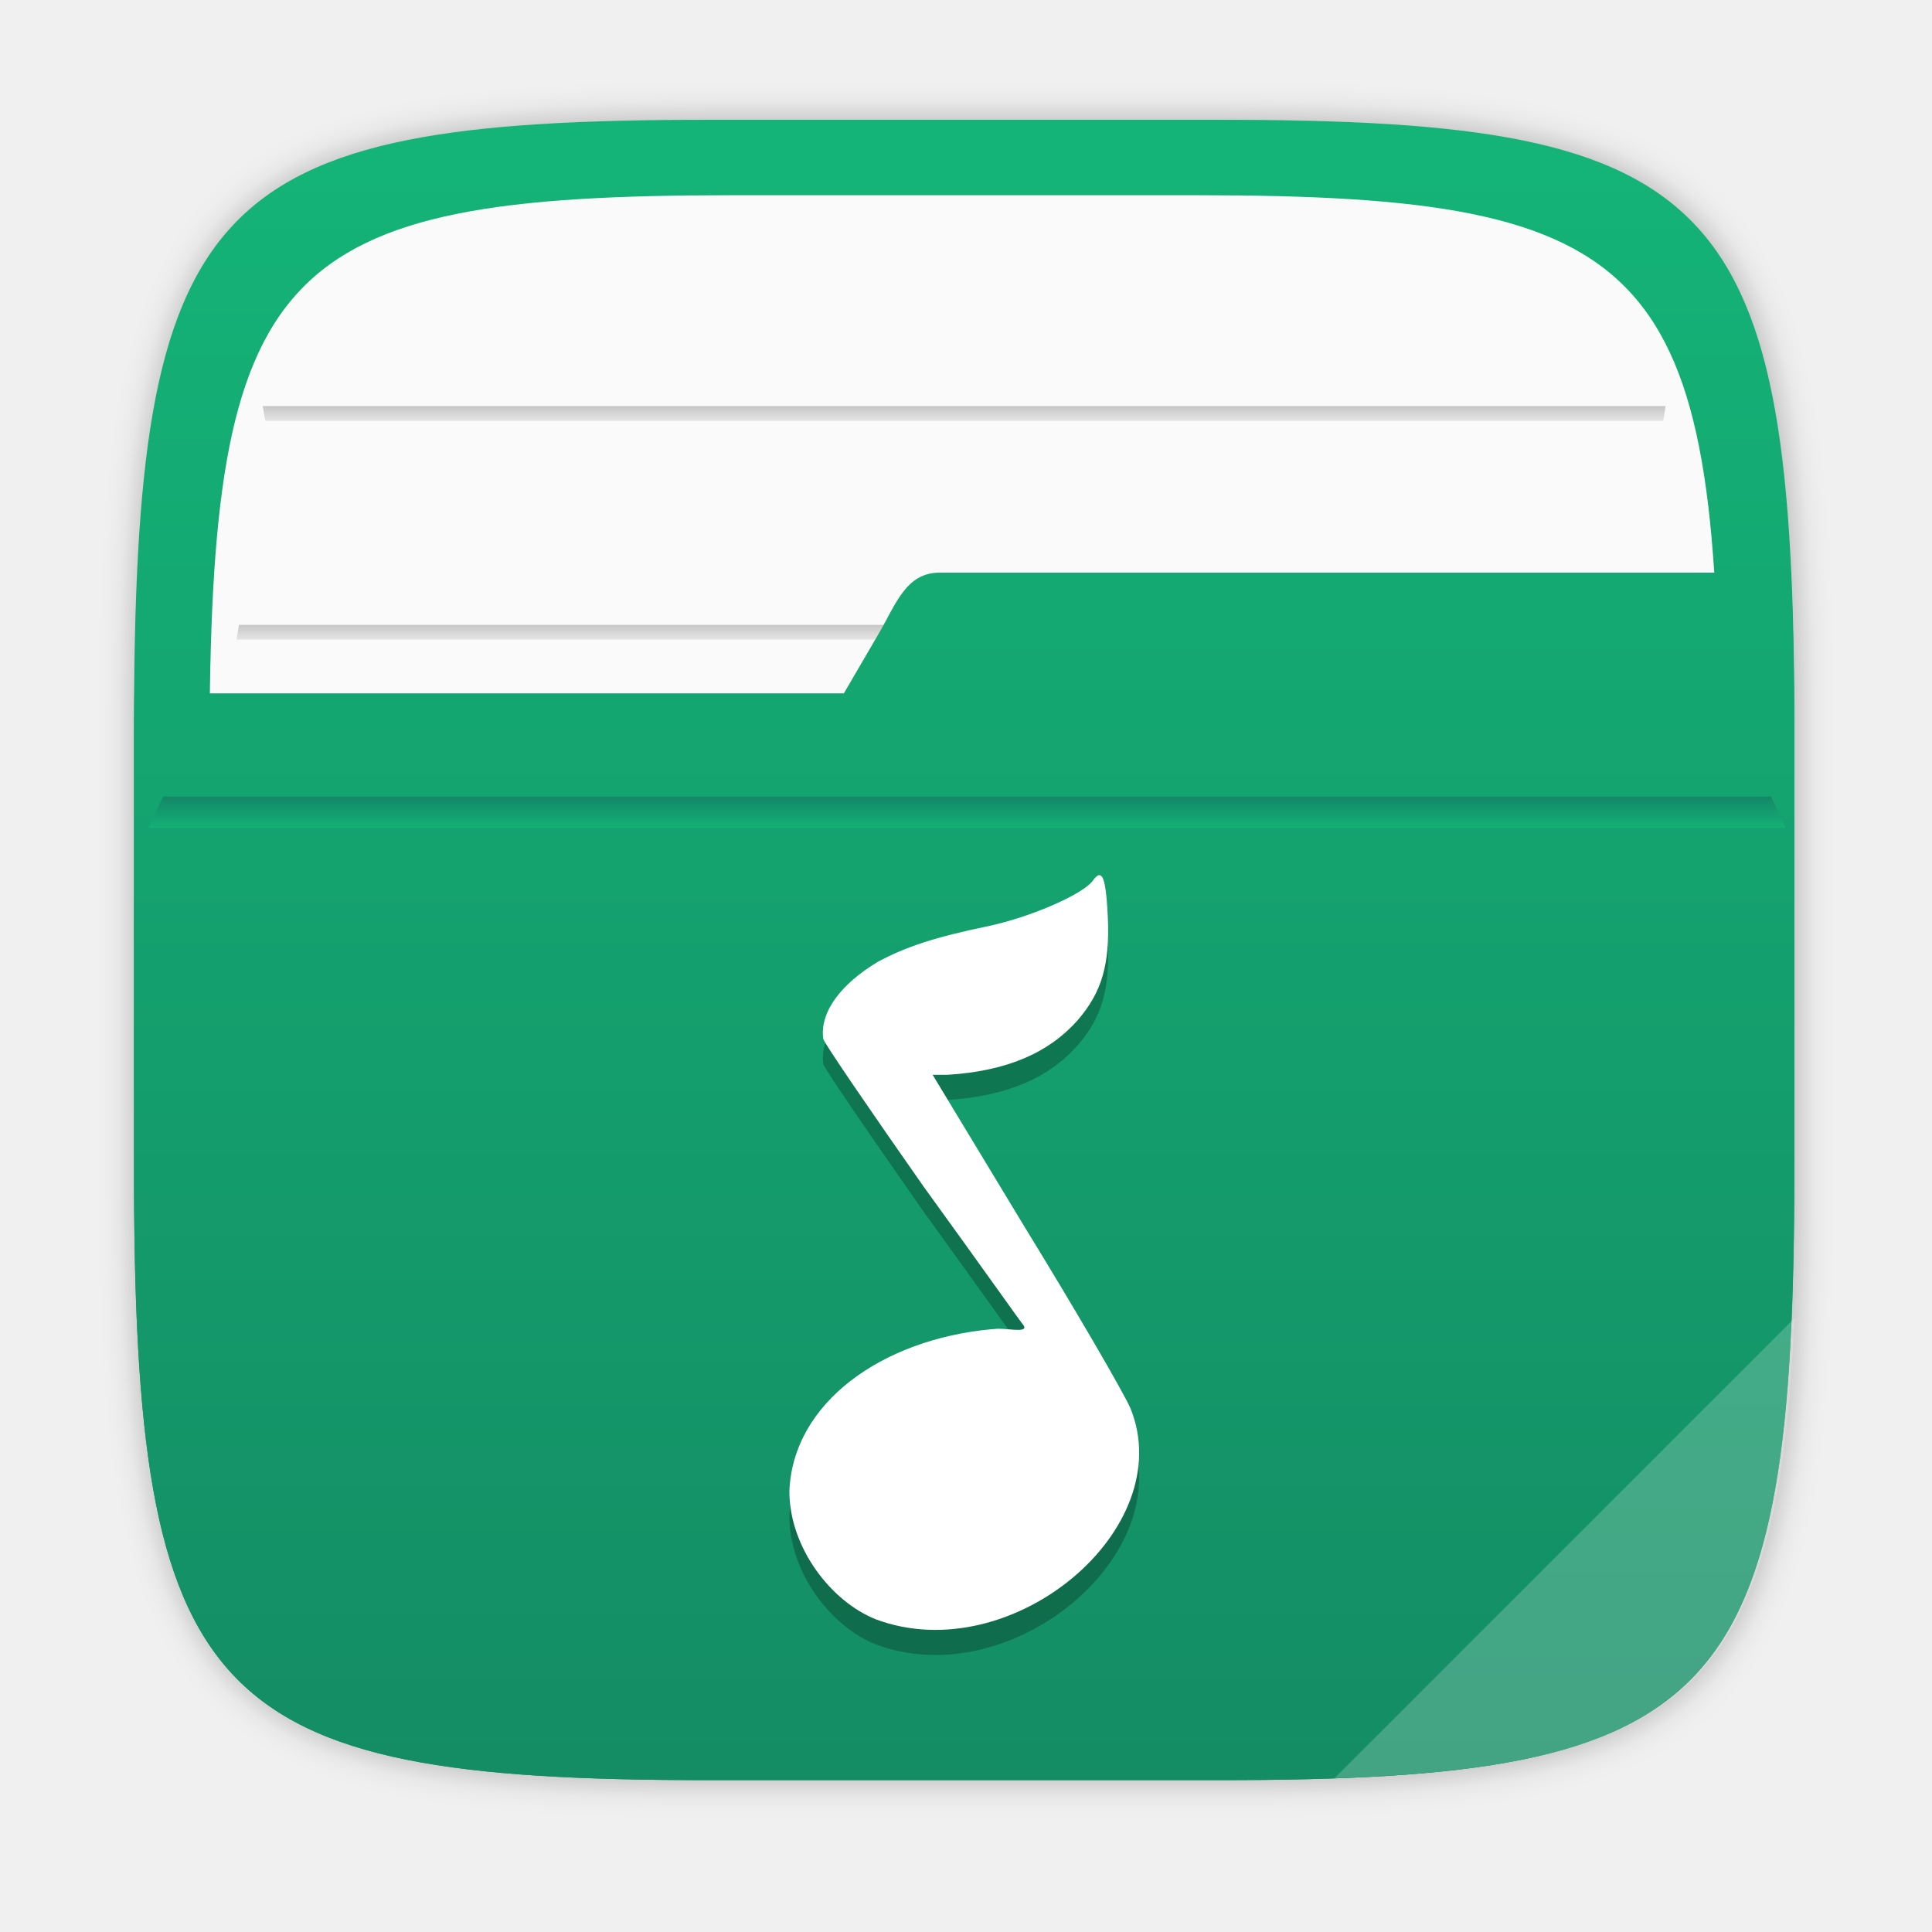
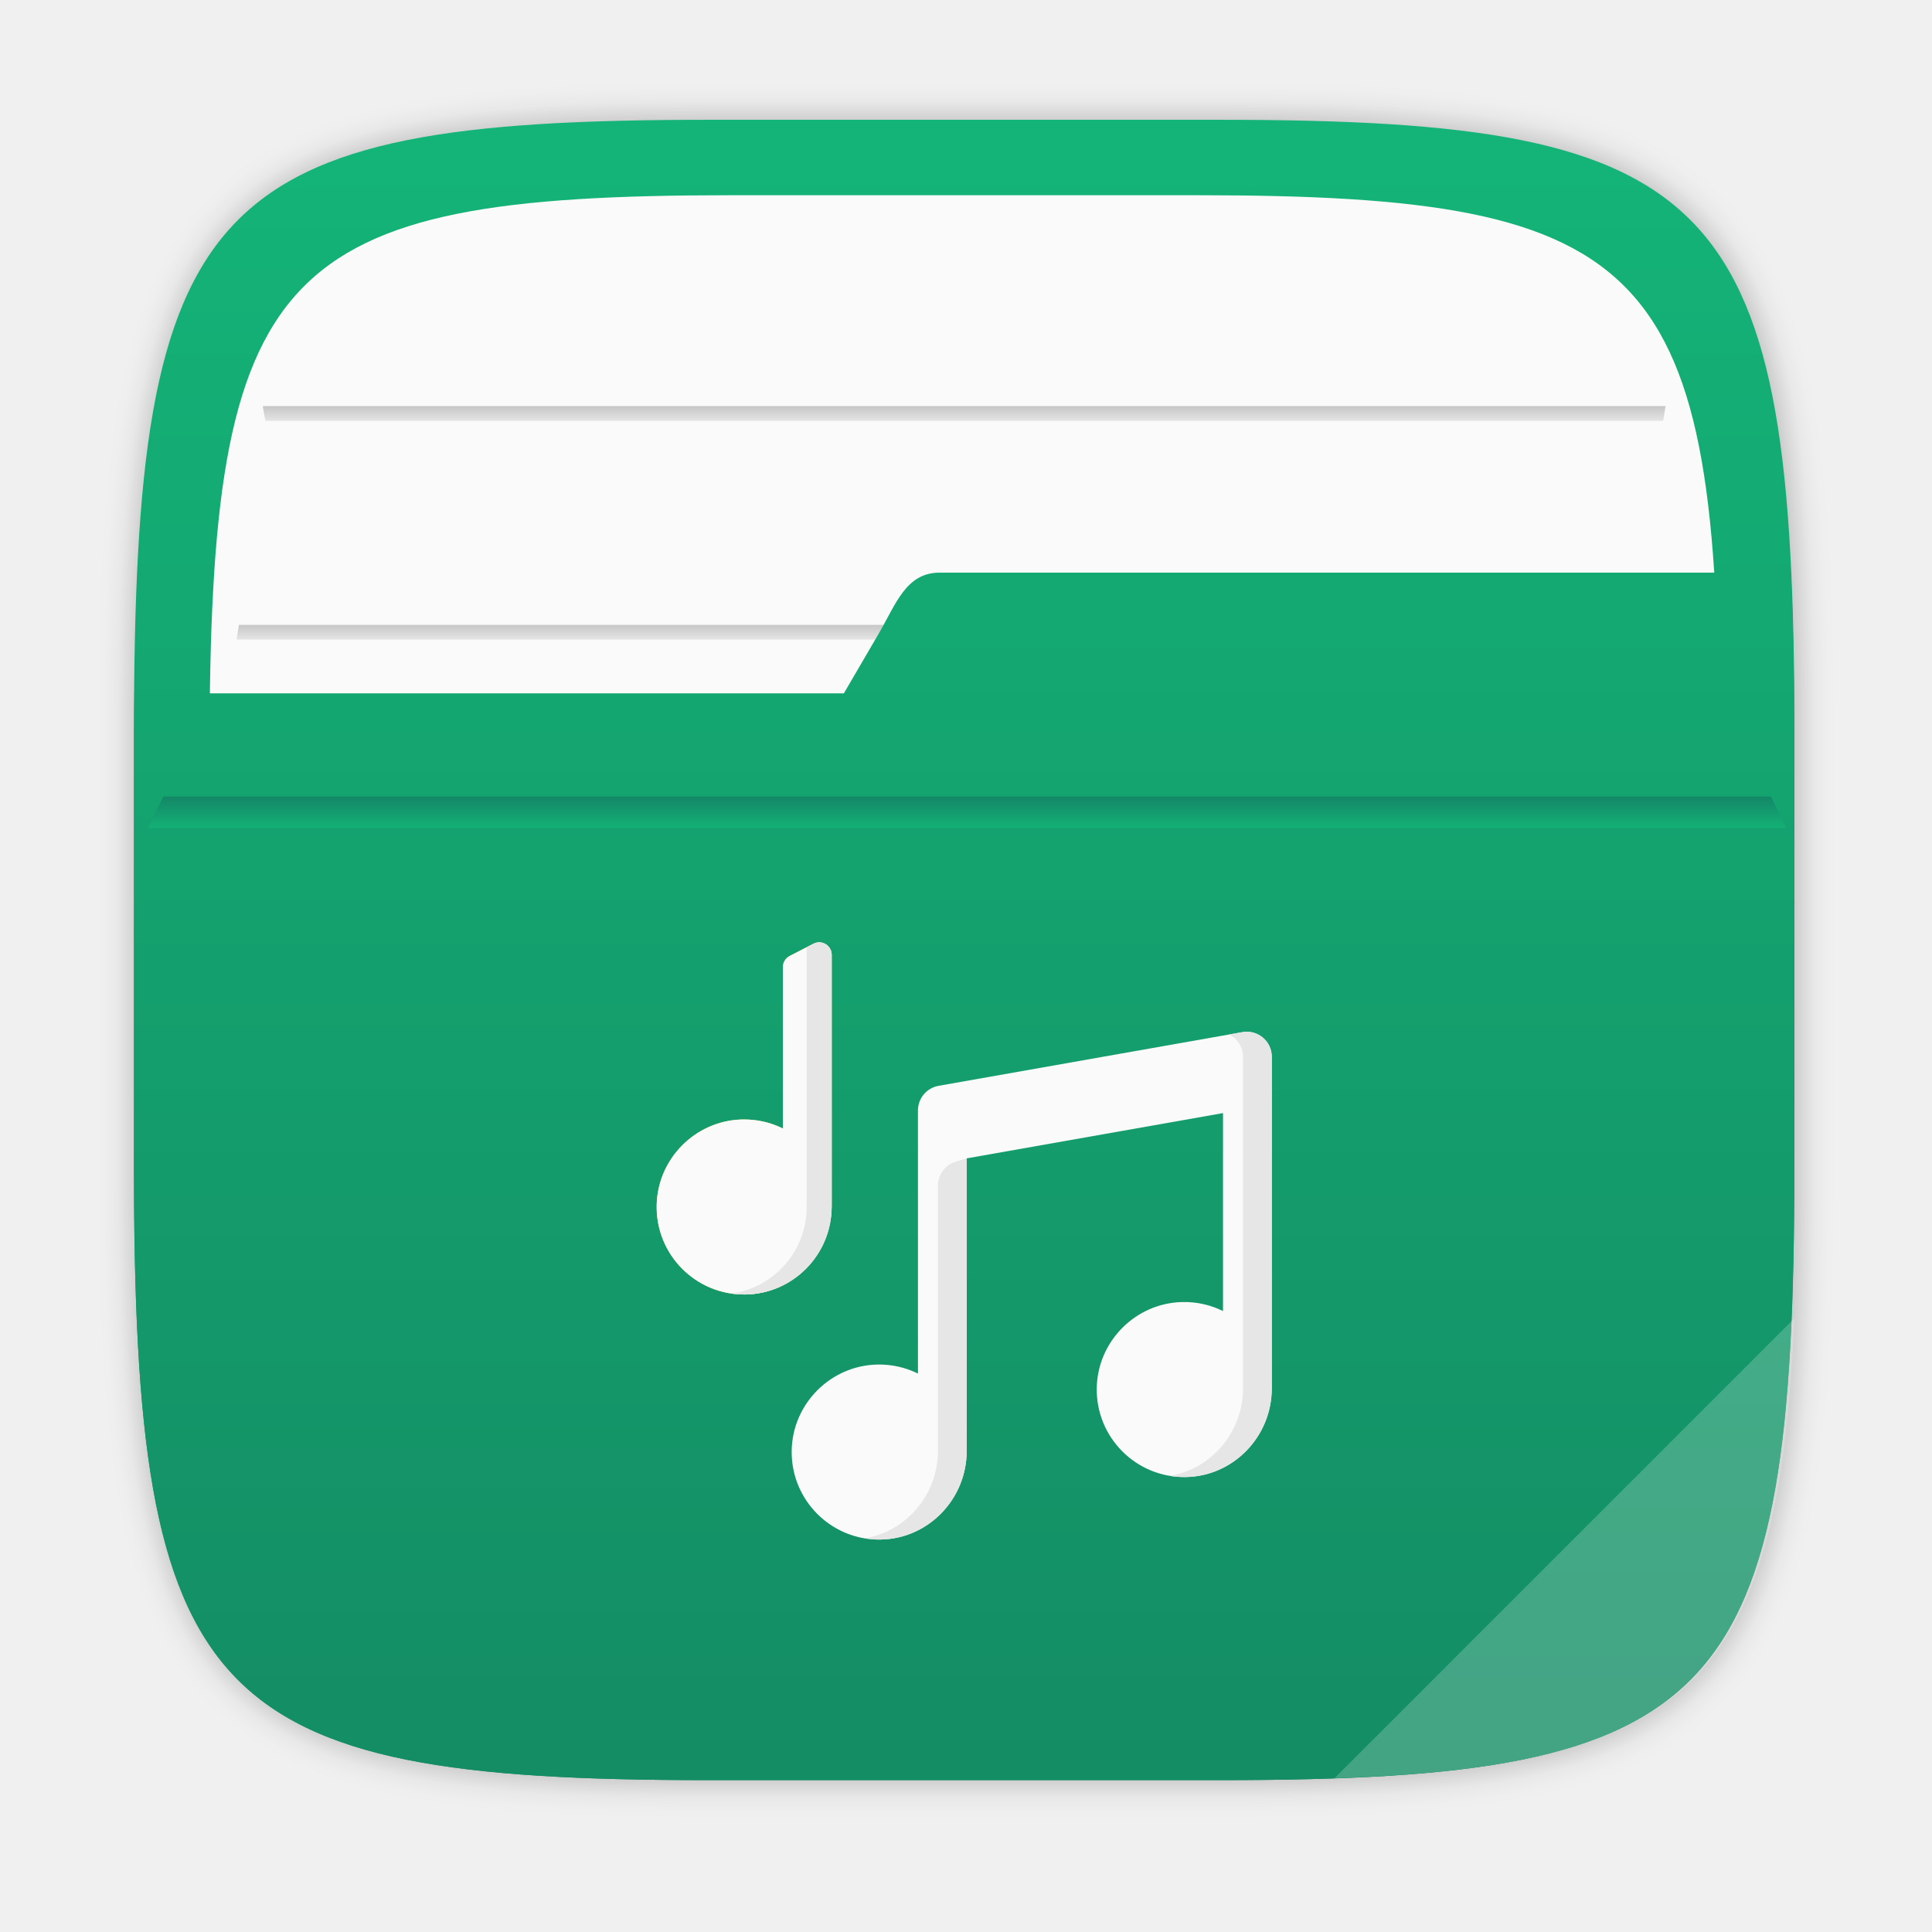
<svg xmlns="http://www.w3.org/2000/svg" xmlns:xlink="http://www.w3.org/1999/xlink" width="64" height="64" version="1.1" viewBox="0 0 16.933 16.933">
  <defs>
    <filter id="filter2761" x="-.024" y="-.024" width="1.048" height="1.048" color-interpolation-filters="sRGB">
      <feGaussianBlur stdDeviation="0.146" />
    </filter>
    <linearGradient id="linearGradient991">
      <stop stop-color="#969696" offset="0" />
      <stop stop-color="#e6e6e6" stop-opacity=".902" offset="1" />
    </linearGradient>
    <linearGradient id="linearGradient13510-3" x1="8.764" x2="8.764" y1="287.18" y2="287.64" gradientTransform="matrix(.81179 0 0 .47636 1.5779 -131.36)" gradientUnits="userSpaceOnUse" xlink:href="#linearGradient991" />
    <linearGradient id="linearGradient13512" x1="8.318" x2="8.318" y1="289.36" y2="289.81" gradientTransform="matrix(.78232 0 0 .47636 1.8128 -134.31)" gradientUnits="userSpaceOnUse" xlink:href="#linearGradient991" />
-     <clipPath id="clipPath25647-7">
-       <path d="m-1 1335h1029v-1334h-1029z" />
-     </clipPath>
    <linearGradient id="linearGradient677348" x1="-6.174" x2="-6.174" y1="-126.08" y2="-126.7" gradientTransform="matrix(.52936 0 0 .54035 11.512 75.408)" gradientUnits="userSpaceOnUse">
      <stop stop-color="#14b478" offset="0" />
      <stop stop-color="#148264" offset="1" />
    </linearGradient>
    <linearGradient id="linearGradient2771" x1="8.408" x2="8.408" y1="281.15" y2="295.88" gradientTransform="translate(-.14773 -280.07)" gradientUnits="userSpaceOnUse">
      <stop stop-color="#14b478" offset="0" />
      <stop stop-color="#148c64" offset="1" />
    </linearGradient>
    <linearGradient id="linearGradient2725" x1="8.408" x2="8.408" y1="281.15" y2="295.88" gradientTransform="translate(-.1478 -280.07)" gradientUnits="userSpaceOnUse">
      <stop stop-color="#14b478" offset="0" />
      <stop stop-color="#148c64" offset="1" />
    </linearGradient>
  </defs>
  <path d="m10.709 1.05c4.405 0 5.035 0.673 5.035 5.388v3.776c0 4.715-0.63 5.388-5.035 5.388h-4.483c-4.405 0-5.035-0.673-5.035-5.388v-3.776c0-4.715 0.63-5.388 5.035-5.388z" enable-background="new" fill="#141414" filter="url(#filter2761)" opacity=".3" />
  <path d="m10.692 1.05c4.405 0 5.035 0.673 5.035 5.388v3.776c0 4.715-0.63 5.388-5.035 5.388h-4.483c-4.405 0-5.035-0.673-5.035-5.388v-3.776c0-4.715 0.63-5.388 5.035-5.388z" enable-background="new" fill="url(#linearGradient2725)" />
  <path d="m10.489 1.711c4.005 0 4.577 0.612 4.577 4.898v3.433c0 4.287-0.572 4.898-4.577 4.898h-4.076c-4.005 0-4.577-0.612-4.577-4.898v-3.433c0-4.287 0.572-4.898 4.577-4.898z" enable-background="new" fill="#fafafa" stroke-width=".909" />
  <path d="m2.094 5.477c-0.008 0.042-0.013 0.086-0.021 0.129h12.756c-0.008-0.043-0.013-0.087-0.022-0.129z" fill="url(#linearGradient13510-3)" opacity=".6" stroke-width=".858" style="paint-order:normal" />
  <path d="m2.303 3.559c0.007 0.043 0.014 0.086 0.023 0.129h12.251c0.008-0.046 0.014-0.083 0.021-0.129z" fill="url(#linearGradient13512)" opacity=".6" stroke-width=".843" style="paint-order:normal" />
  <path d="m8.234 5.019c-0.293 0-0.382 0.276-0.53 0.53l-0.308 0.528h-6.218c-9.73e-4 0.121-0.004 0.234-0.004 0.361v3.776c0 4.715 0.63 5.388 5.035 5.388h4.483c4.405 0 5.034-0.672 5.034-5.388v-3.776c0-0.524-0.01-0.99-0.029-1.419z" enable-background="new" fill="url(#linearGradient2771)" />
  <path d="m15.727 11.554-4.031 4.031c3.118-0.105 3.896-0.844 4.031-4.031z" enable-background="new" fill="#fff" opacity=".2" />
  <path d="m1.431 6.981c-0.045 0.091-0.09 0.183-0.132 0.275h14.353c-0.04-0.093-0.088-0.184-0.131-0.275z" fill="url(#linearGradient677348)" stroke-width=".141" />
-   <g transform="translate(-12.035 -1.259)">
-     <g transform="matrix(.11126 0 0 -.11126 -37.126 112.84)" opacity=".25">
-       <g clip-path="url(#clipPath25647-7)">
-         <path d="m527.94 931.53c-0.742-1.04-4.751-2.822-8.164-3.563-4.305-0.891-6.532-1.634-8.758-2.821-2.97-1.781-4.603-4.009-4.306-6.087 0.149-0.445 3.712-5.64 7.868-11.578 4.305-5.938 7.793-10.872 7.94-11.02 0.292-0.62-1.559-0.107-2.362-0.252l-0.197-9e-3c-8.645-0.807-15.652-5.795-15.92-12.766 0-4.454 3.305-8.707 6.829-10.095 10.651-3.959 23.89 7.097 20.041 16.626-0.594 1.337-4.305 7.719-8.315 14.251l-7.272 12.025h1.187c4.75 0.296 8.016 1.781 10.243 4.304 1.93 2.227 2.523 4.453 2.375 8.016-0.107 2.365-0.293 3.407-0.669 3.407-0.143 0-0.314-0.151-0.519-0.437" />
-       </g>
-     </g>
-     <g transform="matrix(.11126 0 0 -.11126 -37.126 112.62)" fill="#fff">
-       <g fill="#fff">
-         <g fill="#fff">
-           <g fill="#fff">
-             <g clip-path="url(#clipPath25647-7)" fill="#fff">
-               <path d="m527.94 931.53c-0.742-1.04-4.751-2.822-8.164-3.563-4.305-0.891-6.532-1.634-8.758-2.821-2.97-1.781-4.603-4.009-4.306-6.087 0.149-0.445 3.712-5.64 7.868-11.578 4.305-5.938 7.793-10.872 7.94-11.02 0.292-0.62-1.559-0.107-2.362-0.252l-0.197-9e-3c-8.645-0.807-15.652-5.795-15.92-12.766 0-4.454 3.305-8.707 6.829-10.095 10.651-3.959 23.89 7.097 20.041 16.626-0.594 1.337-4.305 7.719-8.315 14.251l-7.272 12.025h1.187c4.75 0.296 8.016 1.781 10.243 4.304 1.93 2.227 2.523 4.453 2.375 8.016-0.107 2.365-0.293 3.407-0.669 3.407-0.143 0-0.314-0.151-0.519-0.437" fill="#fff" />
-             </g>
-           </g>
-         </g>
-       </g>
-     </g>
+   <circle cx="-381.68" cy="-346.89" r="0" fill="#5e4aa6" stroke-width=".265" />
+   <g transform="matrix(.01053 0 0 .01053 5.7551 8.2541)">
+     <path d="m217.5 140.39v219.02c-10.227-5.059-21.801-7.805-34.051-7.508-38.789 0.934-70.352 32.699-71.043 71.496-0.734 41.188 32.727 74.742 73.879 74.164 39.984-0.562 71.801-33.828 71.801-73.816v-243.46l213.33-37.691v164.78c-10.227-5.059-21.801-7.801-34.047-7.508-38.789 0.934-70.355 32.699-71.047 71.492-0.734 41.191 32.723 74.746 73.879 74.172 39.984-0.562 71.801-33.832 71.801-73.816v-276c0-12.941-11.688-22.746-24.434-20.496l-252.88 44.68c-9.945 1.758-17.191 10.398-17.191 20.496z" fill="#fafafa" />
+     <path d="m248.98 183c-8.805 2.637-14.84 10.742-14.84 19.938v220.8c0 36.258-26.16 66.992-60.848 72.828 4.219 0.695 8.555 1.051 12.984 0.988 39.984-0.562 71.797-33.828 71.797-73.816v-243.46z" fill="#e6e6e6" />
+     <path d="m487.57 75.246-10.914 1.926c6.699 3.406 11.414 10.352 11.414 18.566v276c0 36.258-26.164 66.992-60.852 72.824 4.219 0.695 8.555 1.055 12.984 0.992 39.984-0.562 71.801-33.832 71.801-73.816v-276c0-12.945-11.688-22.75-24.434-20.496z" fill="#e6e6e6" />
+     <path d="m105.11 21.059v134.37c-10.223-5.059-21.797-7.805-34.047-7.508-38.789 0.934-70.355 32.695-71.047 71.492-0.734 41.191 32.727 74.746 73.879 74.168 39.984-0.559 71.801-33.828 71.801-73.812v-208.86c0-7.781-8.23-12.809-15.156-9.258l-19.77 10.141c-3.477 1.781-5.66 5.356-5.66 9.258z" fill="#ffd664" />
+     <path d="m105.11 21.059v134.37c-10.223-5.059-21.797-7.805-34.047-7.508-38.789 0.934-70.355 32.695-71.047 71.492-0.734 41.191 32.727 74.746 73.879 74.168 39.984-0.559 71.801-33.828 71.801-73.812v-208.86c0-7.781-8.23-12.809-15.156-9.258l-19.77 10.141c-3.477 1.781-5.66 5.356-5.66 9.258z" fill="#fafafa" />
+     <path d="m62.438 292.84c3.402 0.484 6.875 0.75 10.41 0.75 40.23 0 72.844-32.613 72.844-72.844v-209.83c0-7.781-8.23-12.809-15.156-9.258l-5.656 2.902v216.19c0 36.695-27.141 67.043-62.441 72.094z" fill="#e6e6e6" />
  </g>
</svg>
